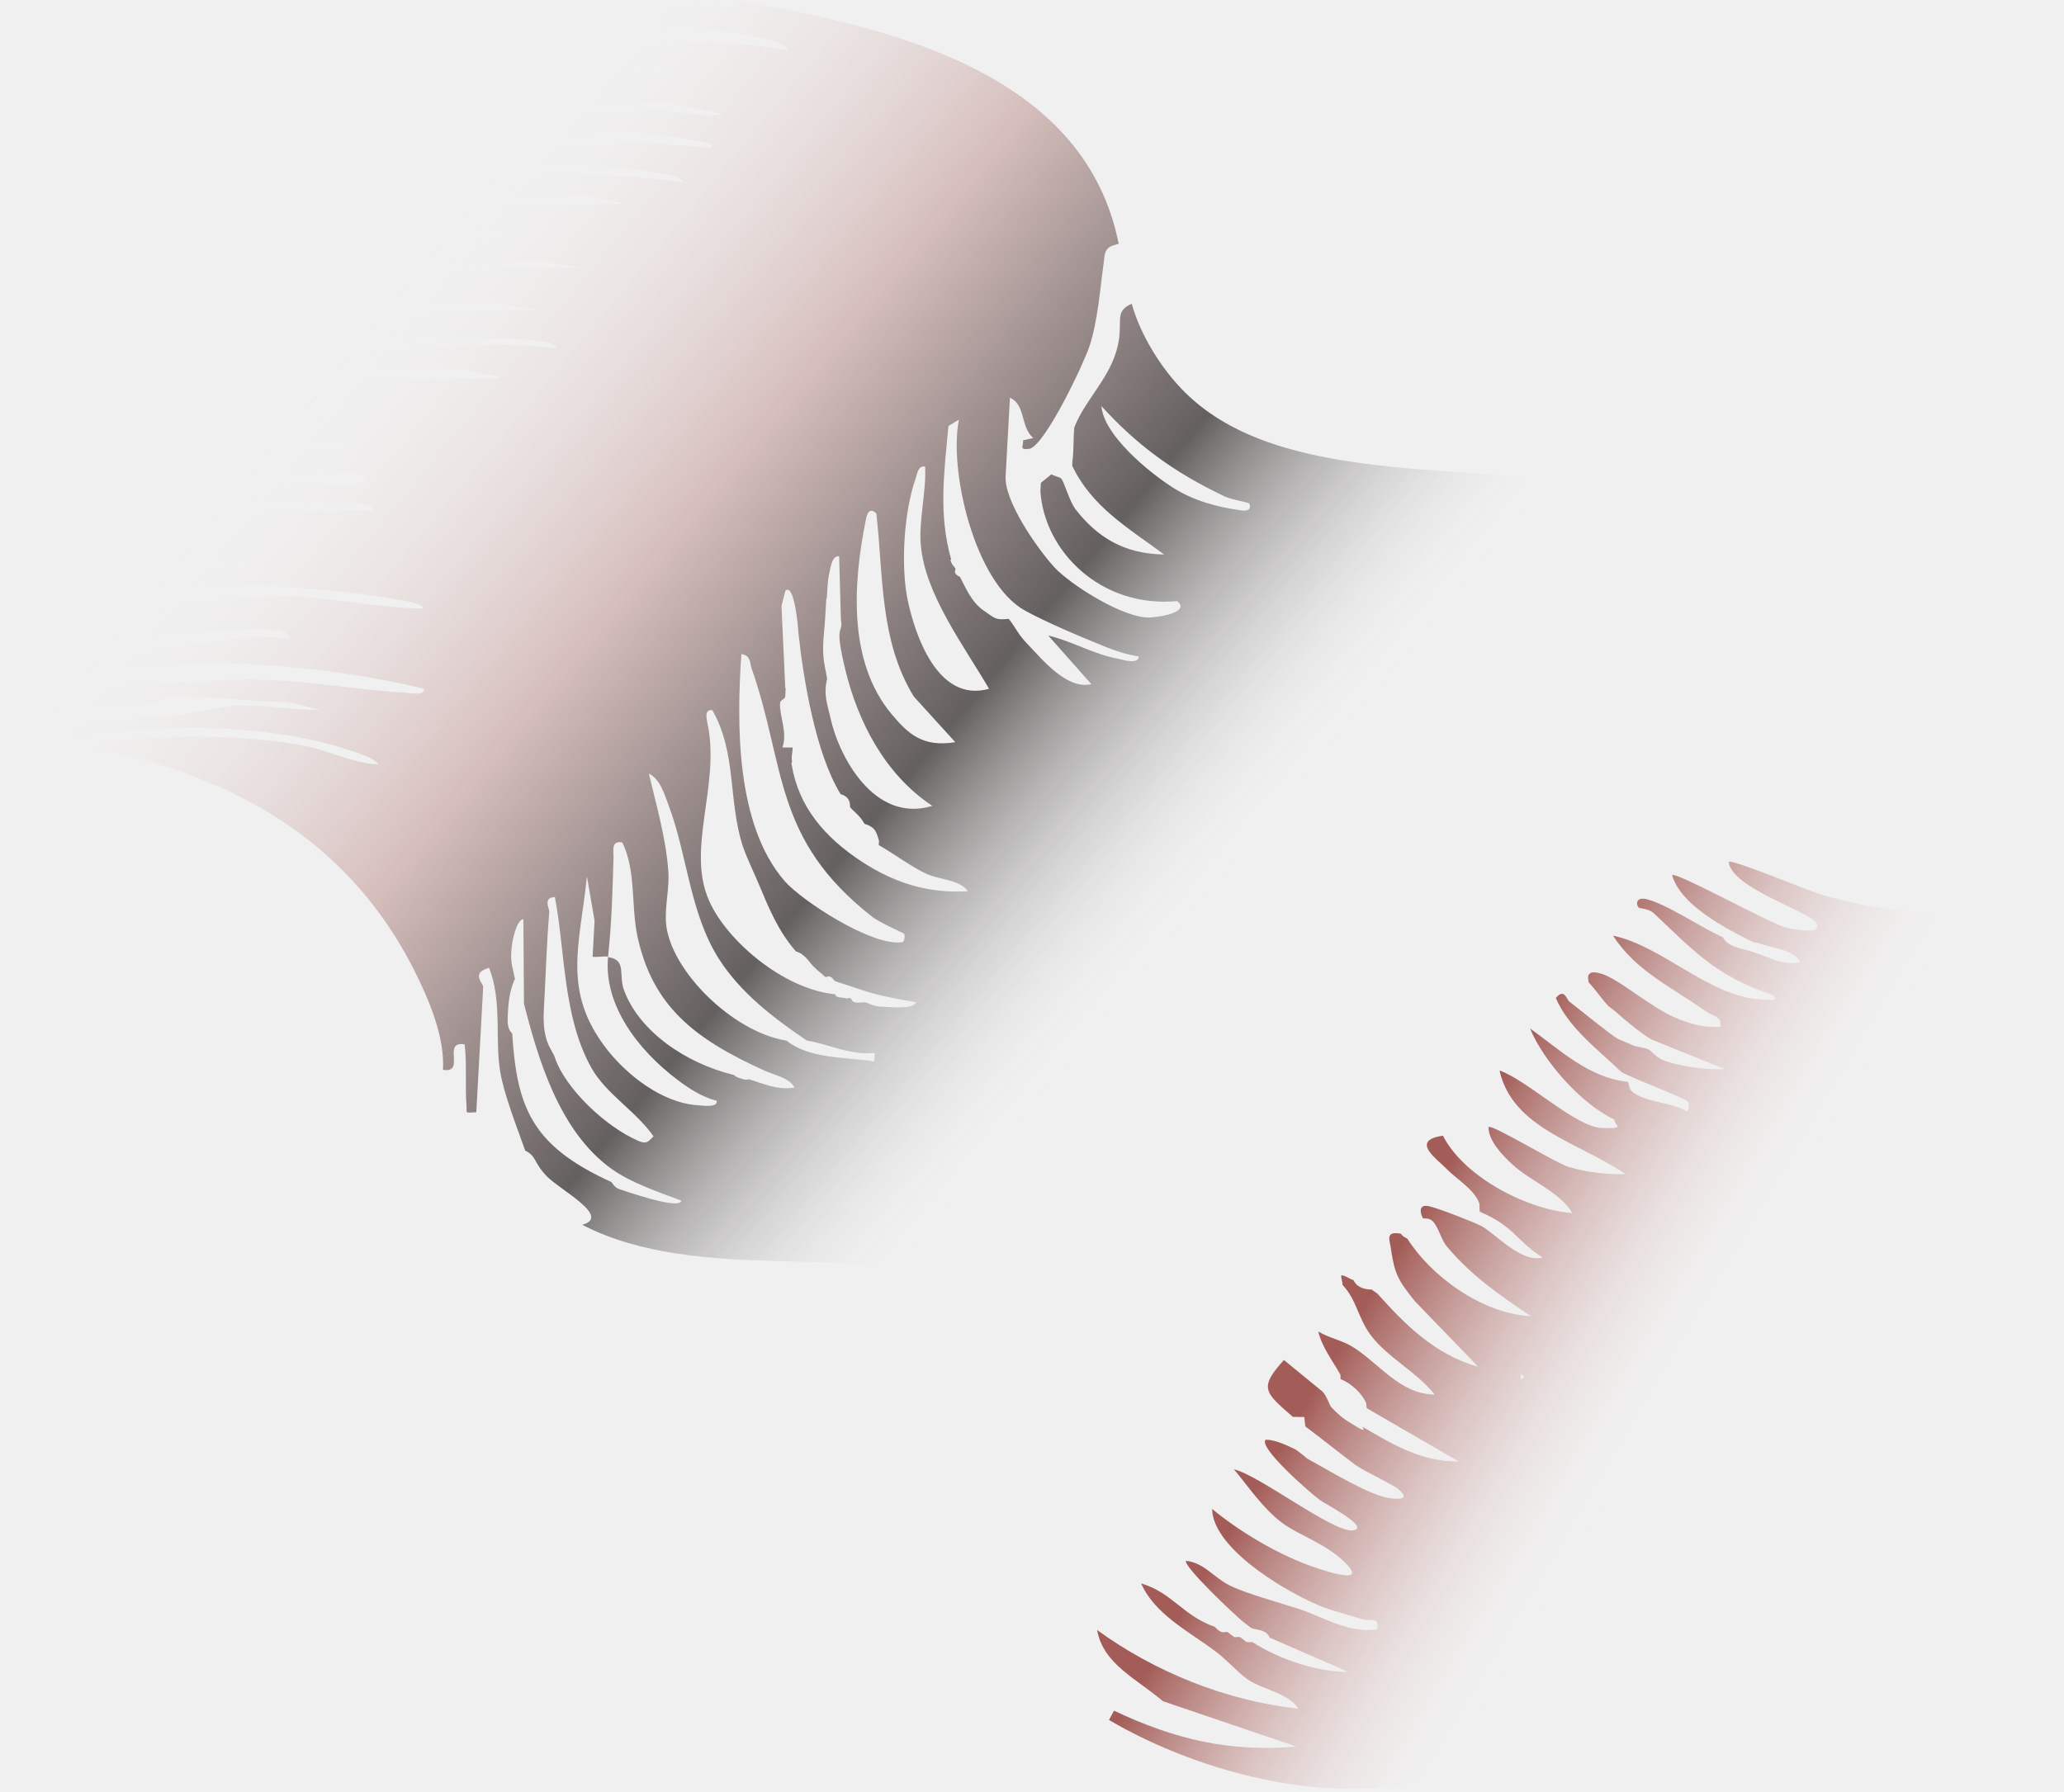
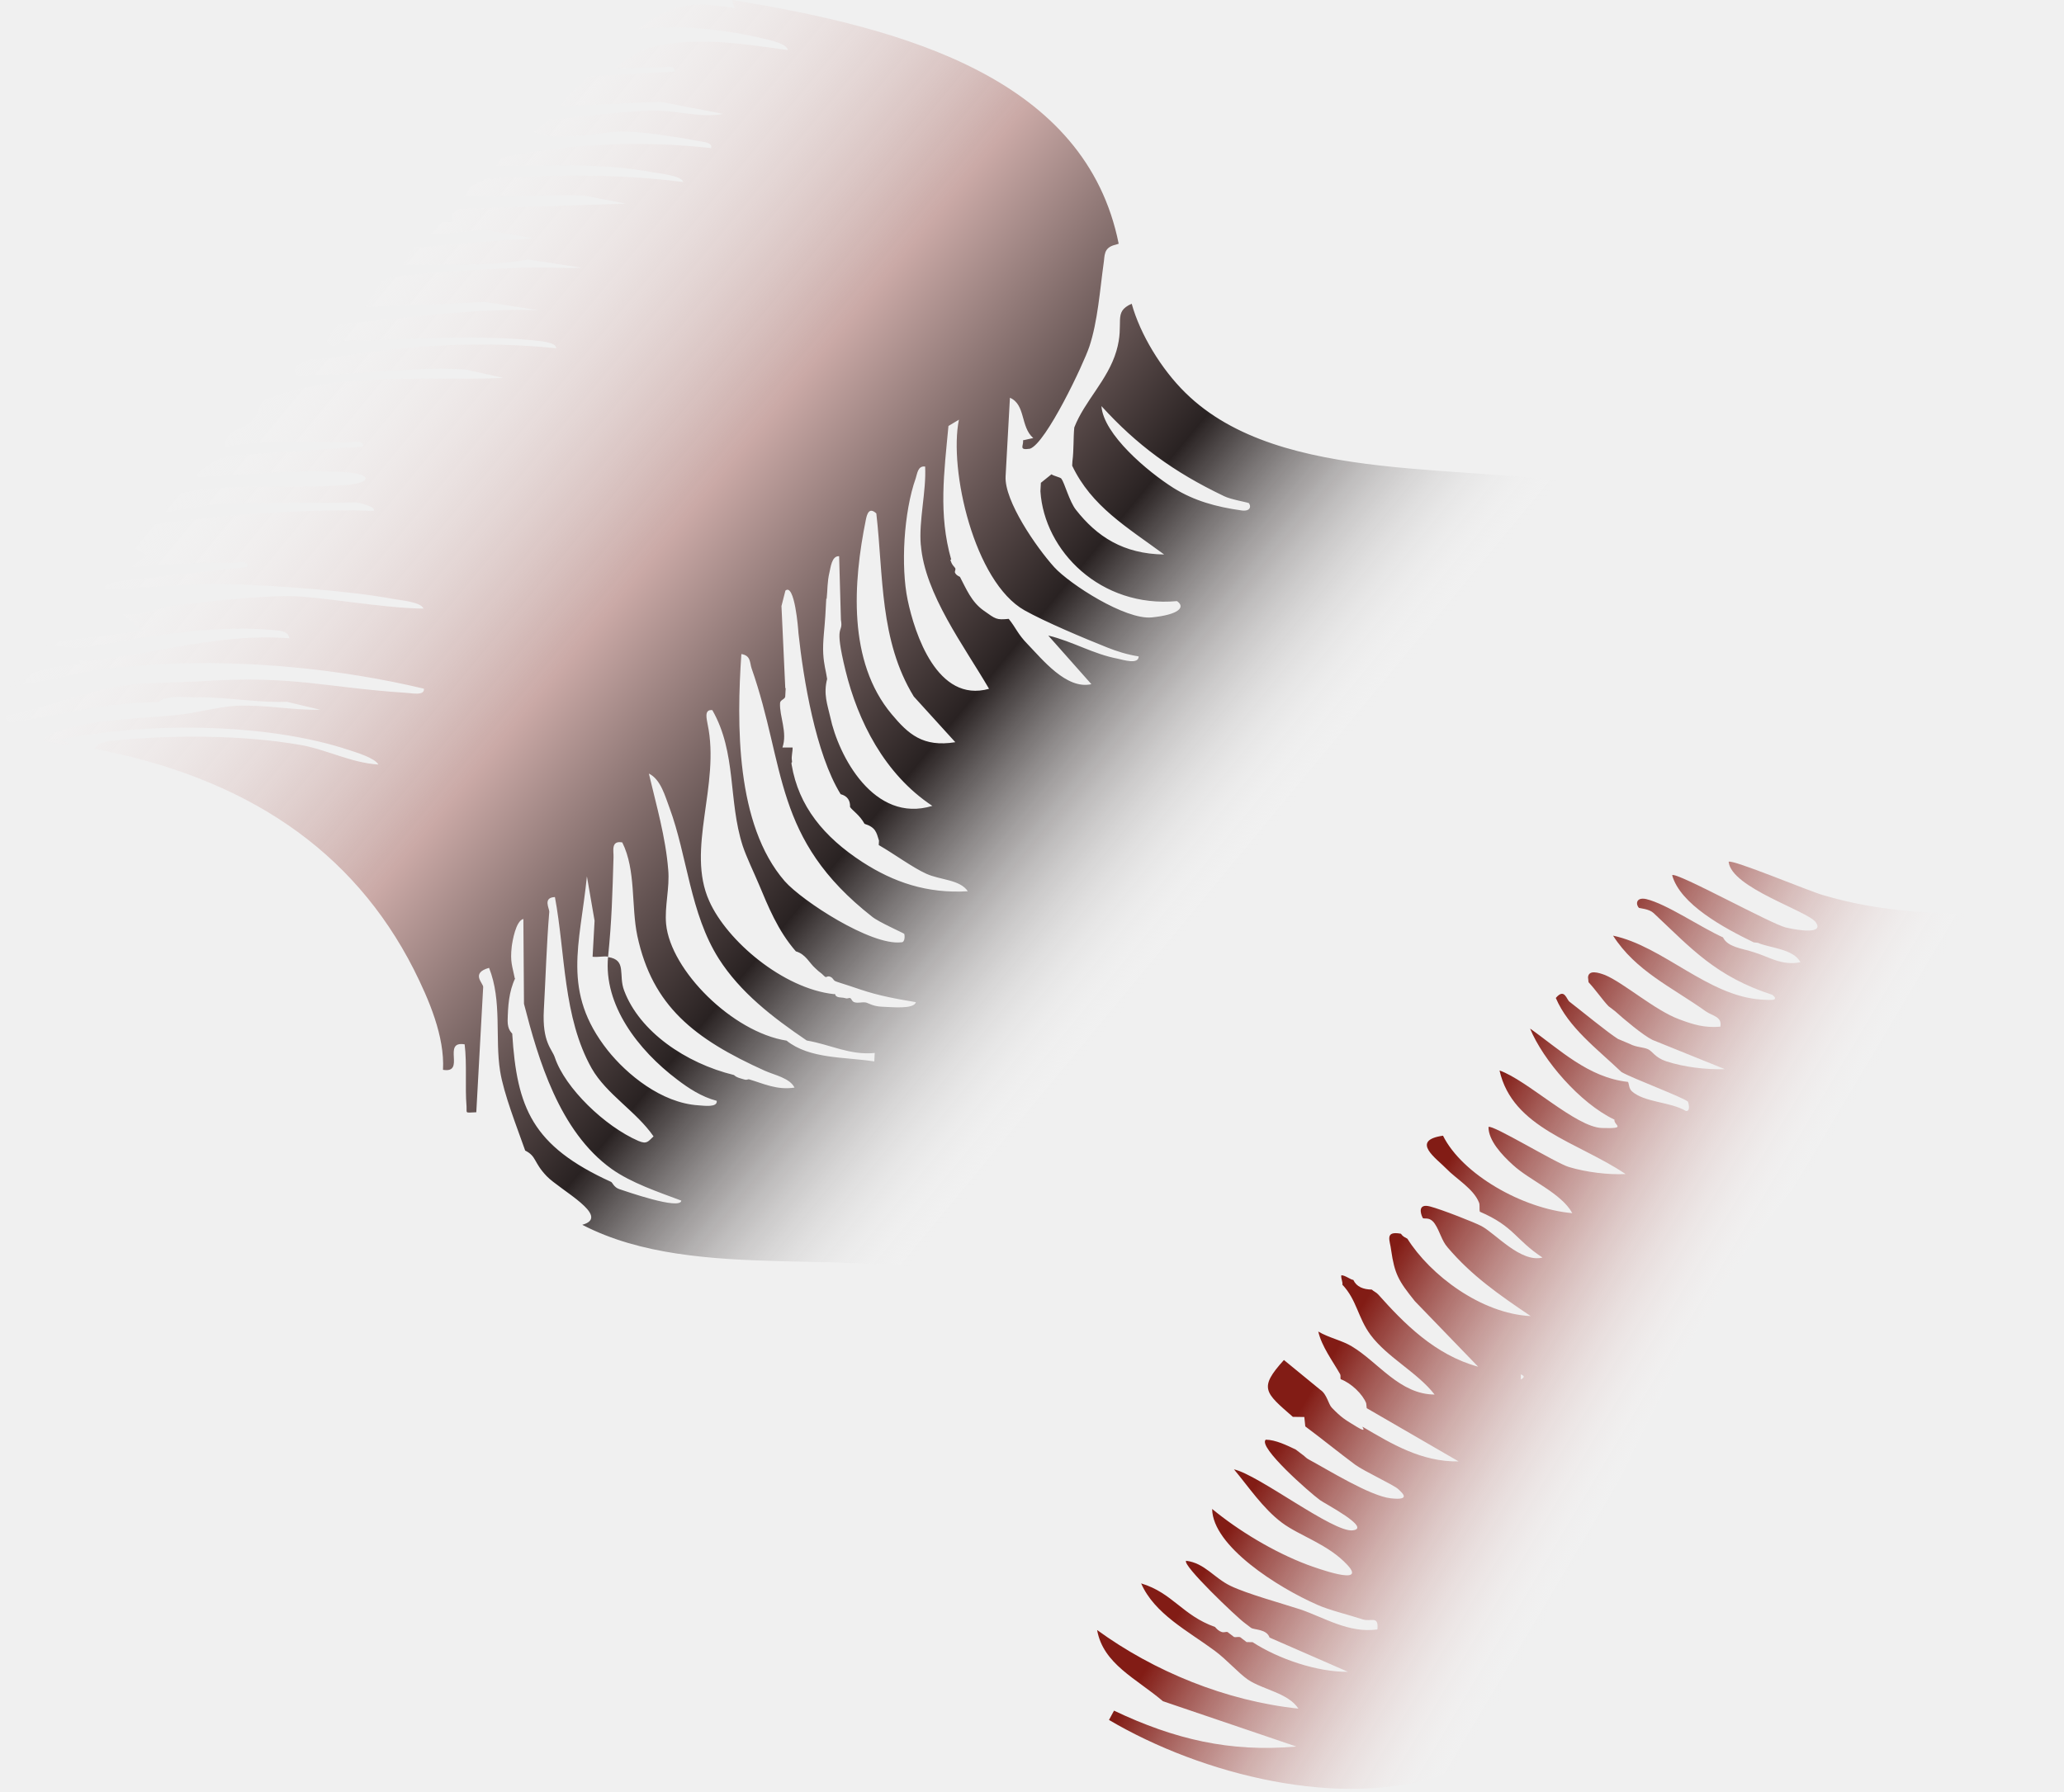
<svg xmlns="http://www.w3.org/2000/svg" width="509" height="442" viewBox="0 0 509 442" fill="none">
-   <g opacity="0.7">
-     <path d="M275.017 60.38C272.047 61.12 272.477 63.11 272.157 65.02C271.257 71.46 270.717 79.25 268.637 85.51C267.207 89.78 257.987 109.3 254.007 110.68C251.047 111.15 252.527 109.87 252.277 108.61L254.807 108.05C251.597 105.26 252.977 99.81 249.057 98.11L247.987 117.5C247.657 123.57 255.597 135.04 259.997 139.91C263.787 144.06 277.517 152.96 284.067 152.29C290.617 151.62 292.457 149.8 290.257 148.27C271.377 150 257.507 135.85 256.577 121.17L256.687 119.09L259.297 116.99C259.927 117.44 261.427 117.7 261.737 118.06C262.547 119.14 263.707 123.67 265.327 125.74C270.497 132.33 276.997 136.64 287.087 136.77C277.907 130.02 269.177 124.9 264.407 114.87L264.467 113.78C264.837 110.97 264.667 108.16 264.927 105.44C267.457 98.9 273.167 93.8 275.297 86.63C277.427 79.46 274.307 77.03 279.087 74.92C281.167 82.43 286.347 91.01 292.317 96.87C315.897 120.12 362.497 113.72 395.357 120.26C418.657 124.94 435.927 140.62 439.717 160.35C430.177 173.9 417.897 185.92 406.987 198.75C404.317 201.84 396.047 216.02 391.827 215.77C392.587 211.78 392.677 206.25 391.697 202.36C390.717 198.47 384.597 187.36 381.977 189.64L386.307 197.68C388.557 200.11 389.877 215.6 391.827 215.77C390.597 222.39 385.217 225.41 383.457 217.99C381.697 210.57 379.417 208.5 374.987 202.27C370.557 196.04 367.177 188.45 364.327 190.82C366.447 195.61 371.107 199.75 373.567 204.36C376.027 208.97 382.047 225.79 380.377 230.51C378.707 235.23 377.657 234.51 376.177 235.79C373.417 226.74 369.247 217.8 363.487 209.94C362.377 208.5 360.787 207.69 359.437 208.6C364.687 219.63 376.037 236.42 364.797 247.35C364.477 243.37 363.287 239.29 361.537 235.59C359.887 232.07 355.107 226.11 352.397 222.23C349.677 218.35 349.527 213.28 343.977 215.48C345.067 217.38 349.107 220.89 349.897 222.24C352.667 227.12 360.827 246.55 360.567 251.18C360.307 255.81 356.217 257.18 354.827 258.82C351.227 247.24 346.027 239.21 338.197 229.55C335.047 225.67 333.137 220.97 328.187 218.1C329.597 221.99 331.157 227.24 335.757 228.48C338.577 242.24 358.707 261.16 342.067 273.48C341.587 262.43 336.397 250.32 329.177 241.38C328.777 240.84 325.087 236.87 323.937 237.96C322.787 239.05 330.207 250.25 331.277 252.6C334.937 261.01 341.967 279.27 332.577 286.11C330.437 275.7 327.497 264.03 320.257 255.46C319.857 254.92 315.527 250.68 314.387 251.69C313.247 252.69 320.067 262.89 320.927 264.97C323.977 272.75 329.697 292.92 323.677 299.84C317.647 306.76 321.037 300.49 320.787 299.13C319.877 295.87 320.467 291.16 319.387 287.18C317.227 279.13 310.627 268.92 305.027 262.16C303.297 260.09 300.957 259.19 299.667 256.93C297.267 259.12 302.027 261.36 302.527 262.17C303.517 263.89 304.897 266.51 305.987 268.4L307.177 270.48C311.207 278.16 319.777 299.86 315.237 307.49C310.687 315.12 309.627 306.79 311.167 312.4L307.807 294.66C303.437 291.15 302.877 281.73 299.227 279.03C295.577 276.33 297.207 278.23 296.787 277.96C295.067 273.71 293.477 274.99 292.367 273.54C291.257 272.09 293.297 270.36 290.997 270.74C290.167 276 293.737 276.16 296.887 278.05C297.077 278.59 296.577 279.68 296.777 280.13C302.657 293.69 306.747 305.99 303.317 320.96C301.127 323.24 299.137 302.23 296.927 301.06L290.127 288.5C288.667 293.4 293.297 298 294.377 302.07C294.557 302.7 294.077 303.52 294.267 304.15L295.397 307.32C296.047 311.21 296.117 315.92 295.897 319.91L293.457 318.84C291.707 319.03 291.447 321.84 293.287 322.01C292.787 327.18 293.147 330.44 291.237 335.61C288.017 329.1 287.437 321.77 284.987 315.08C284.517 313.72 284.837 311.91 282.467 311.56C282.427 320.08 287.527 328.02 286.077 336.64C279.317 337.22 280.907 327.97 274.167 326.19L276.997 341.85L272.177 338.7L272.237 337.61C271.037 331.82 256.477 320.21 249.387 318.88C242.297 317.56 248.517 318.98 248.087 318.88C247.327 316.98 245.497 316.63 243.467 316C213.047 306.64 172.087 316.91 143.597 302.11C150.877 300.08 138.097 293.53 134.817 290.11C131.527 286.68 132.367 285.23 129.517 283.8C127.547 278.19 124.207 269.78 123.327 264.17C122.037 256.11 123.847 246.86 120.607 238.73C115.977 240.02 119.207 242.54 119.157 243.45L117.457 274.35C114.517 274.46 115.157 274.72 115.047 272.82C114.657 268.11 115.177 262.49 114.587 257.6C108.887 256.63 114.947 264.85 109.247 263.88C109.697 255.63 105.757 246.5 102.037 239.09C87.047 209.63 60.777 191.92 23.287 184.68C24.687 182.86 26.757 182.76 29.047 182.57C43.347 181.23 59.947 181.32 73.817 183.7C80.277 184.75 86.487 188.16 93.307 188.58C92.417 186.95 87.937 185.62 86.017 184.99C67.467 178.83 41.127 178.16 21.187 181.34C1.257 184.52 16.547 180.91 17.147 183.81C15.107 183.46 12.937 183.29 10.907 182.76C10.597 182.4 11.627 181.49 12.187 181.21C20.647 177.36 34.877 177.29 43.827 176.34C48.517 175.86 53.487 174.39 58.277 174.09C65.567 173.78 71.787 175.2 78.957 175.07L70.817 173.12C64.287 173.33 58.057 172.28 51.557 172.04C45.057 171.8 49.927 172.04 49.057 172.05C45.907 172.07 41.067 171.28 39.007 173.19C25.207 173.44 17.367 175.84 4.547 177.9C2.577 178.18 1.987 179 1.257 176.56C10.357 174.97 21.137 170.48 29.997 169.16C35.577 168.32 44.697 168.36 50.687 167.97C72.257 166.59 80.667 169.63 100.137 170.89C101.547 170.97 104.757 171.68 104.537 169.87C84.497 165.08 60.967 162.67 39.627 163.86C18.287 165.06 18.067 166.96 7.677 168.46C5.377 168.74 3.347 170.11 1.057 170.4C-1.243 168.87 0.717 168.68 2.167 168.04C6.737 165.93 12.127 164.64 17.037 164.07C21.957 163.5 19.207 164.06 19.597 162.97H22.097C38.697 161.24 54.607 156.08 71.367 157.45C71.037 155.55 68.977 155.56 67.137 155.39C55.687 154.36 43.007 155.97 32.487 157.74C28.217 158.4 24.047 159.23 19.777 159.89L8.537 158.95L35.097 155.64L30.327 151.5C34.747 152.11 38.447 150.01 42.487 149.44C50.037 148.4 64.007 146.97 71.387 147.03C78.767 147.08 93.917 149.99 104.437 150.12C103.877 148.49 98.797 148.07 96.857 147.71C86.327 145.77 68.917 144.5 57.757 144.11C47.027 143.71 36.417 145.22 25.667 145.27C25.537 143.73 29.027 143.44 30.227 143.25C40.497 142.11 50.767 140.97 61.027 139.83C61.457 138.02 58.257 138.85 56.737 138.86C48.497 138.63 40.437 139.13 32.247 139.98L36.217 136.88L30.097 133.74C31.347 132.65 32.467 132.19 34.077 130.55C35.687 128.91 35.087 129.91 35.437 129.46H36.737C55.107 127 73.647 125.46 92.187 126C92.787 124.91 88.177 123.94 87.957 123.94L55.267 124.11C54.287 124.11 42.567 125.99 42.017 126.26H39.517C39.317 126 40.577 124.73 40.937 124.18L42.297 123.09C42.527 122.82 42.127 122.28 42.357 122C56.317 118.85 70.547 120.68 84.607 119.7C91.907 119.21 92.037 116.85 84.787 116.44C72.877 115.78 60.757 117.11 48.887 117.71C46.897 116.45 55.027 112.6 56.127 112.42L89.467 110.16C89.897 108.35 86.697 109.18 85.177 109.19C78.887 109.04 60.467 108.5 55.577 110.43C54.727 106.09 60.287 105.79 62.247 103.6C64.207 101.41 63.507 100.42 64.897 98.78C82.667 91.44 104.997 94.04 124.157 93.22L114.937 91.18C102.507 90.25 89.357 92.49 77.087 92.46C74.697 92.47 72.037 93.48 72.857 90.4C76.917 87.66 78.147 88.92 81.767 88.27C100.067 85.1 118.807 84 137.157 85.9C137.237 84.36 132.807 84.11 131.507 83.94C115.627 82.48 101.117 83.83 85.147 84.09C84.067 83.91 83.807 84.73 83.237 85.19C78.217 85.67 81.447 82.3 83.527 79.93C99.887 78.58 116.207 75.96 132.677 76.51L119.657 74.49L90.057 75.73L94.207 69.46C94.867 69.28 95.117 68.64 96.767 68.36C104.547 67.05 118.037 66.53 126.417 66.12C134.797 65.71 137.697 66.24 143.357 66.03L130.227 64.01C120.027 65.87 109.757 65.02 99.437 65.26C99.017 65.08 100.497 63.8 100.857 63.17C101.217 62.54 100.687 62.36 100.917 62.08L102.277 60.99H103.577C112.747 60.12 122.127 59.35 131.277 58.76L119.447 56.65L106.247 57.9C107.277 56.9 107.997 55.72 108.917 54.72H111.417L111.527 52.62C111.977 52.26 112.657 51.8 112.887 51.53L154.317 50.23L143.787 48.2C135.867 48.06 127.817 48.46 119.897 48.32C111.977 48.18 114.837 49.43 115.667 46.26C116.357 45.53 118.787 44.88 119.587 44.16C136.047 42.99 152.227 42.81 168.507 44.9C167.947 43.27 162.867 42.85 160.927 42.49C148.137 40.11 135.507 40.9 122.367 40.97C122.837 40.24 123.207 39.52 123.787 38.88C140.807 35.35 158.327 34.62 175.377 36.53C175.787 35.08 173.287 35 171.997 34.74C167.917 33.95 158.987 32.54 154.857 32.47C147.157 32.24 139.067 35.36 131.617 32.59C132.417 31.86 133.327 31.04 134.227 30.49L135.587 29.4H136.887C143.657 28.72 153.927 27.49 160.347 27.28C166.767 27.07 172.617 29.21 178.327 28.09L162.747 25.09L138.257 26.21C140.517 22.57 142.407 21.84 144.957 18.84L166.297 17.64C166.727 15.83 163.527 16.66 162.007 16.67C158.427 16.6 154.837 16.8 151.367 16.72L158.337 12.34C170.057 8.56 182.637 10.76 194.267 12.34C194.137 10.8 189.947 9.92 188.447 9.56C179.447 7.34 166.187 5.78 156.977 7.37C165.677 1.16 169.647 0.06 181.157 1.99L180.507 0C224.087 7.02 267.787 19.75 275.877 60.12L274.997 60.4L275.017 60.38ZM307.877 124.08C307.667 123.9 303.477 123.2 301.887 122.39C289.297 116.38 280.327 109.73 271.627 100.17C272.107 107.14 283.007 116.33 289.407 120.37C294.447 123.51 299.897 125.03 306.147 125.9C308.517 126.25 308.597 124.71 307.877 123.99V124.08ZM234.367 138.05C234.727 139.41 235.357 139.77 235.557 140.13C235.757 140.49 235.407 140.86 235.497 141.22C235.787 141.94 236.637 142.21 236.737 142.3C238.307 145.28 239.547 148.45 242.577 150.6C245.607 152.75 245.707 152.94 248.757 152.65C250.587 154.91 250.937 156.35 253.407 158.88C257.007 162.58 262.987 170.16 269.147 168.76L258.517 156.77C264.517 158.19 269.557 161.33 275.677 162.48C276.967 162.75 280.807 163.99 280.807 161.91C278.007 161.47 275.447 160.67 273.007 159.69C267.167 157.36 257.827 153.43 252.667 150.55C240.247 143.55 233.957 115.86 236.477 103.52L233.897 105.07C232.827 116.58 231.397 126.83 234.577 138.04H234.357L234.367 138.05ZM227.077 134.47C226.547 128.4 228.457 121.24 228.147 115.08C226.317 114.82 226.197 116.9 225.817 117.99C222.857 126.34 222.117 139.75 223.837 147.99C225.557 156.23 231.117 173.5 243.907 169.9C237.757 159.33 228.047 146.52 227.087 134.38V134.47H227.077ZM216.107 126.64C214.347 125.02 213.817 126.74 213.527 128.19C210.397 143.61 208.997 163.18 219.897 176.17C223.967 181.04 227.587 184.37 235.587 183.07L225.347 171.8C216.877 157.98 217.877 141.94 216.107 126.64ZM203.767 147.63L203.537 151.8C203.377 154.79 202.847 158.33 203.017 161.22C203.187 164.11 203.657 165.29 203.977 167.47C203.017 171.19 204.057 173.81 204.757 176.89C206.737 186.3 215.467 203.2 229.927 198.78C218.087 190.96 211.547 177.77 208.527 165.46C205.517 153.15 208.037 156.67 207.377 152.87L206.937 137.2C205.097 137.03 204.827 140.11 204.547 141.2C203.987 143.56 204.097 145.46 203.857 147.73L203.757 147.64L203.767 147.63ZM193.757 169.7L193.647 171.78C193.607 172.5 192.407 172.6 192.367 173.42C192.187 176.68 194.247 180.66 192.957 184.38H195.457C195.507 185.36 195.117 186.54 195.287 187.54C195.457 188.54 195.067 187.54 195.227 188.63C196.947 198.86 203.147 206.44 212.687 212.64C220.337 217.58 228.537 220.44 238.667 219.84C236.767 216.95 231.867 217.07 228.477 215.54C225.087 214.02 220.607 210.69 216.707 208.44L216.767 207.35C216.117 205.27 215.967 204.09 213.197 203.2C212.017 201.03 210.227 199.95 209.627 199.05C209.707 197.51 209.017 196.34 207.307 195.89C201.127 185.87 198.127 167.49 196.907 156.17C196.857 155.17 195.967 143.76 193.687 145.68L192.717 149.49L193.657 169.78L193.767 169.69L193.757 169.7ZM222.987 230.34C222.677 230.07 216.737 227.47 215.077 226.12C190.517 206.86 193.877 189.17 185.347 164.85C184.877 163.49 185.197 161.68 182.827 161.33C181.667 178.37 181.377 203.38 193.527 217.36C197.817 222.23 214.797 233.29 222.227 232.43C223.307 232.51 223.097 230.52 222.997 230.34H222.987ZM412.467 184.33C413.877 178.43 411.877 171.38 404.477 169.69L412.467 184.33ZM205.887 245.11C206.147 246.29 207.467 245.92 208.327 246.18C209.187 246.44 209.197 246.08 209.627 246.18C210.057 246.28 210.007 247.08 210.867 247.26C211.727 247.44 212.607 247.16 213.367 247.25C214.127 247.34 215.157 248.24 217.547 248.32C219.937 248.4 225.437 249 225.857 247.19C221.127 246.4 216.717 245.61 212.237 244.09C207.757 242.57 206.687 242.31 206.057 242.04C205.427 241.77 205.557 241.32 204.817 240.96C204.077 240.6 203.827 241.15 203.517 240.96C203.207 240.77 202.797 240.24 202.277 239.88C201.757 239.52 201.447 239.16 201.037 238.8C199.587 237.54 198.727 235.37 196.267 234.66C191.777 229.52 189.397 223.46 187.187 218.22C185.937 215.24 184.087 211.44 183.157 208.64C179.537 197.42 181.707 185.73 175.667 175.16C173.507 174.9 174.347 177.52 174.497 178.61C177.687 193.63 169.107 209.44 174.917 222.28C179.267 232.04 193.057 243.84 205.677 245.22L205.897 245.13L205.887 245.11ZM382.157 188.66C382.957 187.93 374.897 176.56 371.497 177.21C370.817 177.76 377.247 185.24 378.267 186.33C379.287 187.42 379.527 189.13 382.157 188.67V188.66ZM360.867 188.77L364.527 189.29L361.527 186.68L360.757 188.77H360.867ZM193.957 256.67C199.677 261.26 208.287 260.67 215.607 261.81L215.717 259.73C209.497 260.31 204.977 257.7 198.947 256.65C190.467 250.9 182.557 244.78 177.257 236.47C170.167 225.27 169.527 211.23 165.087 199.21C164.047 196.5 162.977 192.24 160.017 190.81C161.867 198.68 164.147 206.46 164.787 214.52C165.197 218.96 163.857 223.58 164.267 227.93C165.377 239.34 180.607 254.57 193.947 256.68L193.957 256.67ZM149.937 235.97C148.857 235.79 147.317 236.16 146.137 235.99L146.627 227.11L144.737 216.16C143.047 233.02 138.397 244.55 149.867 259.08C154.537 264.94 163.047 272.06 172.247 272.64C173.547 272.72 176.987 273.25 176.757 271.53C173.007 270.55 169.767 268.4 167.057 266.33C157.257 258.95 148.857 247.85 149.947 236.07C154.687 236.77 152.417 240.5 153.937 244.38C157.727 254.42 169.017 262.24 181.017 265.17C181.637 265.8 182.597 265.98 183.457 266.24C184.307 266.51 184.327 266.14 184.757 266.24C188.387 267.31 191.557 268.92 195.937 268.27C194.767 265.92 191.107 265.21 188.677 264.14C171.197 256.26 160.897 248.16 157.177 230.87C155.627 223.54 156.877 214.65 153.457 207.79C150.557 207.26 151.387 209.98 151.297 211.52C151.027 220.4 150.877 227.01 149.947 236.08V235.99L149.937 235.97ZM135.447 224.99C134.787 233.06 134.567 241.03 134.117 249.1C133.667 257.17 136.187 258.78 136.837 260.86C139.357 268.37 149.147 277.83 157.417 281.41C159.537 282.31 159.797 281.58 161.167 280.3C156.947 274.16 149.577 269.94 145.917 263.53C138.797 250.88 139.447 235.12 136.847 221.27C133.797 221.38 135.497 224.09 135.457 224.9V224.99H135.447ZM127.067 241.26C125.467 244.62 125.267 248.25 125.187 251.78C125.167 254.05 126.217 254.76 126.317 254.95C127.477 273.24 131.197 282.65 150.687 291.52C151.007 291.61 151.377 292.88 152.757 293.32C154.137 293.76 167.777 298.59 168.017 296.14C162.277 294 155.667 291.76 150.857 288.35C137.907 279.09 132.707 261.17 129.217 247.6L129.067 226.67C127.197 227.13 126.377 232.12 126.197 233.48C125.767 237.38 126.367 238.28 126.957 241.36L127.067 241.27V241.26ZM275.867 295.03C276.537 294.66 273.847 292.23 272.177 292.97C271.507 293.34 274.197 295.77 275.867 295.03ZM278.767 297.64C278.357 297.28 277.787 293.75 277.147 297.47C281.877 304.24 286.717 306.93 290.747 314.61C294.777 322.29 289.827 317.51 293.447 316.86C293.447 308.89 285.337 302.41 278.657 297.64H278.767Z" fill="url(#paint0_linear_2_346)" />
-     <path d="M432.557 232.48C425.037 228.84 414.347 223.04 412.367 215.87C413.377 214.98 436.757 227.92 440.417 228.78C444.077 229.64 449.807 230.34 447.787 227.49C445.767 224.64 426.967 219.02 426.297 212.57C427.207 211.88 446.127 219.82 449.547 220.78C469.727 226.73 488.277 225.31 508.667 224.93C504.027 228.78 502.847 235.2 499.727 239.48C486.957 257.39 464.677 270.21 448.877 286.16C418.287 317.17 402.627 361.58 382.987 398.4C363.337 435.21 365.817 434.24 355.967 437.71C330.927 446.47 296.427 437.78 273.487 424.24L274.727 421.95C289.617 429.02 303.367 432.26 319.697 430.8L286.787 419.62C280.167 413.98 272.047 410.44 270.557 402.06C284.537 412.24 302.277 419.56 320.197 421.45C317.697 417.59 311.467 416.79 307.767 414.31C305.377 412.66 302.577 409.4 299.517 407.14C292.987 402.31 284.667 398.05 281.417 390.56C289.167 392.89 291.597 398.47 299.637 401.31C300.057 401.82 300.607 402.33 301.247 402.54C301.887 402.75 302.227 402.45 302.727 402.56L304.337 403.79C304.717 403.9 305.317 403.7 305.817 403.81L307.427 405.04L308.907 405.06C315.247 409.18 324.807 412.45 332.427 412.37L313.087 403.92C312.377 401.8 309.327 402.05 308.527 401.53L306.917 400.3C305.057 398.96 291.397 385.97 292.517 384.98C297.127 385.56 299.357 389.21 303.497 391.19C307.637 393.17 315.867 395.41 320.707 396.99C326.577 398.99 332.647 402.91 339.677 401.92C340.047 398.4 338.127 400.09 336.097 399.45C332.907 398.39 327.607 397.1 324.897 395.85C315.097 391.57 299.027 381.36 298.927 372.2C305.387 377.53 314.057 382.8 322.387 385.95C324.687 386.79 337.097 391.31 332.367 386.11C327.637 380.91 320.537 378.88 316.137 375.59C311.467 372.1 307.817 366.61 304.307 362.43C310.487 363.83 328.697 378 333.557 377.48C338.427 376.95 326.587 370.83 325.517 370.01C322.987 368.16 310.117 356.89 312.147 355.11C314.607 355.15 317.337 356.5 319.537 357.54L321.147 358.77C321.667 359.08 322.107 359.69 322.757 360C327.577 362.59 337.847 368.99 342.947 369.57C348.047 370.15 345.887 368.31 344.797 367.29C343.707 366.27 336.467 362.93 334.207 361.29C330.067 358.21 326.037 354.92 321.897 351.84L321.657 349.52L318.827 349.48C311.917 343.44 310.337 342.41 316.627 335.46L325.637 342.84C327.217 343.87 327.607 346.39 328.427 347.21C330.777 349.66 331.687 350.18 334.577 351.93C337.467 353.69 335.667 351.75 336.057 351.95C343.267 356.19 350.617 360.63 359.707 360.47L337.047 347.34L336.917 346.13C336.067 343.9 333.197 341.14 330.637 340.2C330.487 339.9 330.677 339.4 330.507 338.99C328.547 335.54 325.977 332.18 325.097 328.44C327.717 329.99 330.987 330.64 333.357 332.09C339.917 336.02 345.177 343.94 353.787 343.98C349.517 338.48 342.127 334.84 337.977 329.25C334.827 324.98 334.617 320.65 331.027 316.87C331.207 316.27 330.627 315.35 330.787 314.55C331.777 314.57 333.117 315.69 333.737 315.7C334.537 317.42 336.197 318.05 338.297 318.09C338.707 318.5 339.477 318.81 339.907 319.32C346.177 326.36 353.887 334.23 364.527 337.11L348.937 320.97C344.837 315.88 343.927 314.25 343.057 308.3C342.827 306.08 341.327 303.54 345.467 304.31C346.047 305.12 346.417 305.13 347.077 305.54C352.687 314.48 365.247 324.03 377.487 324.63C369.547 319.27 362.907 314.64 357.017 307.71C355.487 305.98 355.127 303.76 353.817 301.83C352.507 299.9 351.007 300.88 350.837 300.37C350.217 299.15 349.727 296.83 352.637 297.58C355.547 298.33 363.757 301.58 365.317 302.41C368.837 304.28 375.007 311.52 380.397 310.19C373.657 305.76 373.447 302.54 364.947 298.88C364.747 298.17 365.017 297.17 364.707 296.56C363.377 293.22 359.057 290.74 356.707 288.29C354.357 285.84 347.607 281.31 355.857 280.13C360.537 289.56 375.337 298.14 387.747 299.24C385.017 294.27 377.317 291.23 373.097 287.34C370.377 284.88 367.057 281.31 367.077 277.99C367.857 277.2 383.887 287.01 386.927 287.86C391.117 289.13 396.727 289.82 400.887 289.59C389.107 281.66 373.007 278.29 369.797 264.05C376.557 266.37 388.607 278.03 395.027 278.23C401.447 278.43 397.907 277.57 398.137 276.17C389.597 272.11 380.477 261.41 377.337 253.71C384.507 258.75 391.637 265.8 401.467 266.86C401.747 267.17 401.637 268.47 402.447 269.19C405.567 271.96 411.937 271.75 415.747 274.03C416.997 274.25 416.387 271.93 416.247 271.72C414.897 270.59 402.487 265.97 399.857 264.42C393.847 258.69 386.777 253.45 383.677 246.16C385.867 243.58 386.307 246.6 387.097 247.12C390.037 249.38 396.507 254.71 398.997 256.26L401.957 257.51C403.517 258.34 405.237 258.27 406.397 258.79C407.557 259.31 408.087 260.83 410.897 261.78C415.477 263.26 420.707 263.85 425.367 263.72L407.507 256.5C405.177 255.36 400.317 251.26 398.277 249.41L396.667 248.18C395.287 246.75 393.547 244.21 391.747 242.27L391.617 241.06C391.787 239.15 394.197 239.89 395.867 240.52C400.507 242.5 408.087 249.16 413.977 251.37C417.567 252.73 420.357 253.58 424.257 253.24C424.737 250.73 422.257 250.59 420.667 249.46C412.297 243.49 403.387 239.53 397.797 230.79C410.127 233.4 421.127 245.64 434.257 246.55C435.617 246.57 439.237 247.13 437.087 245.39C423.077 240.84 417.067 233.91 407.787 225.21C406.697 224.19 404.467 224.05 404.207 223.95C403.397 223.23 403.307 221.22 405.947 221.76C410.987 222.95 419.347 228.71 424.897 231.21C425.517 232.43 426.567 233.05 427.977 233.57C429.387 234.1 430.887 234.32 432.417 234.85C436.097 235.91 439.297 238.28 443.997 237.35C442.297 234 436.247 233.81 433.527 232.56L432.527 232.44L432.557 232.48ZM375.047 339.01V340.25C375.997 339.79 376.007 339.38 375.047 339.01Z" fill="url(#paint1_linear_2_346)" />
+   <g clip-path="url(#clip0_3_352)">
+     <path d="M275.017 60.38C272.047 61.12 272.477 63.11 272.157 65.02C271.257 71.46 270.717 79.25 268.637 85.51C267.207 89.78 257.987 109.3 254.007 110.68C251.047 111.15 252.527 109.87 252.277 108.61L254.807 108.05C251.597 105.26 252.977 99.81 249.057 98.11L247.987 117.5C247.657 123.57 255.597 135.04 259.997 139.91C263.787 144.06 277.517 152.96 284.067 152.29C290.617 151.62 292.457 149.8 290.257 148.27C271.377 150 257.507 135.85 256.577 121.17L256.687 119.09L259.297 116.99C259.927 117.44 261.427 117.7 261.737 118.06C262.547 119.14 263.707 123.67 265.327 125.74C270.497 132.33 276.997 136.64 287.087 136.77C277.907 130.02 269.177 124.9 264.407 114.87L264.467 113.78C264.837 110.97 264.667 108.16 264.927 105.44C267.457 98.9 273.167 93.8 275.297 86.63C277.427 79.46 274.307 77.03 279.087 74.92C281.167 82.43 286.347 91.01 292.317 96.87C315.897 120.12 362.497 113.72 395.357 120.26C418.657 124.94 435.927 140.62 439.717 160.35C430.177 173.9 417.897 185.92 406.987 198.75C404.317 201.84 396.047 216.02 391.827 215.77C392.587 211.78 392.677 206.25 391.697 202.36C390.717 198.47 384.597 187.36 381.977 189.64L386.307 197.68C388.557 200.11 389.877 215.6 391.827 215.77C390.597 222.39 385.217 225.41 383.457 217.99C381.697 210.57 379.417 208.5 374.987 202.27C370.557 196.04 367.177 188.45 364.327 190.82C366.447 195.61 371.107 199.75 373.567 204.36C376.027 208.97 382.047 225.79 380.377 230.51C378.707 235.23 377.657 234.51 376.177 235.79C373.417 226.74 369.247 217.8 363.487 209.94C362.377 208.5 360.787 207.69 359.437 208.6C364.687 219.63 376.037 236.42 364.797 247.35C364.477 243.37 363.287 239.29 361.537 235.59C359.887 232.07 355.107 226.11 352.397 222.23C349.677 218.35 349.527 213.28 343.977 215.48C345.067 217.38 349.107 220.89 349.897 222.24C352.667 227.12 360.827 246.55 360.567 251.18C360.307 255.81 356.217 257.18 354.827 258.82C351.227 247.24 346.027 239.21 338.197 229.55C335.047 225.67 333.137 220.97 328.187 218.1C329.597 221.99 331.157 227.24 335.757 228.48C338.577 242.24 358.707 261.16 342.067 273.48C341.587 262.43 336.397 250.32 329.177 241.38C328.777 240.84 325.087 236.87 323.937 237.96C322.787 239.05 330.207 250.25 331.277 252.6C334.937 261.01 341.967 279.27 332.577 286.11C330.437 275.7 327.497 264.03 320.257 255.46C319.857 254.92 315.527 250.68 314.387 251.69C313.247 252.69 320.067 262.89 320.927 264.97C323.977 272.75 329.697 292.92 323.677 299.84C317.647 306.76 321.037 300.49 320.787 299.13C319.877 295.87 320.467 291.16 319.387 287.18C317.227 279.13 310.627 268.92 305.027 262.16C303.297 260.09 300.957 259.19 299.667 256.93C297.267 259.12 302.027 261.36 302.527 262.17C303.517 263.89 304.897 266.51 305.987 268.4L307.177 270.48C311.207 278.16 319.777 299.86 315.237 307.49C310.687 315.12 309.627 306.79 311.167 312.4L307.807 294.66C303.437 291.15 302.877 281.73 299.227 279.03C295.577 276.33 297.207 278.23 296.787 277.96C295.067 273.71 293.477 274.99 292.367 273.54C291.257 272.09 293.297 270.36 290.997 270.74C290.167 276 293.737 276.16 296.887 278.05C297.077 278.59 296.577 279.68 296.777 280.13C302.657 293.69 306.747 305.99 303.317 320.96C301.127 323.24 299.137 302.23 296.927 301.06L290.127 288.5C288.667 293.4 293.297 298 294.377 302.07C294.557 302.7 294.077 303.52 294.267 304.15L295.397 307.32C296.047 311.21 296.117 315.92 295.897 319.91L293.457 318.84C291.707 319.03 291.447 321.84 293.287 322.01C292.787 327.18 293.147 330.44 291.237 335.61C288.017 329.1 287.437 321.77 284.987 315.08C284.517 313.72 284.837 311.91 282.467 311.56C282.427 320.08 287.527 328.02 286.077 336.64C279.317 337.22 280.907 327.97 274.167 326.19L276.997 341.85L272.177 338.7L272.237 337.61C271.037 331.82 256.477 320.21 249.387 318.88C242.297 317.56 248.517 318.98 248.087 318.88C247.327 316.98 245.497 316.63 243.467 316C213.047 306.64 172.087 316.91 143.597 302.11C150.877 300.08 138.097 293.53 134.817 290.11C131.527 286.68 132.367 285.23 129.517 283.8C127.547 278.19 124.207 269.78 123.327 264.17C122.037 256.11 123.847 246.86 120.607 238.73C115.977 240.02 119.207 242.54 119.157 243.45L117.457 274.35C114.517 274.46 115.157 274.72 115.047 272.82C114.657 268.11 115.177 262.49 114.587 257.6C108.887 256.63 114.947 264.85 109.247 263.88C109.697 255.63 105.757 246.5 102.037 239.09C87.047 209.63 60.777 191.92 23.287 184.68C24.687 182.86 26.757 182.76 29.047 182.57C43.347 181.23 59.947 181.32 73.817 183.7C80.277 184.75 86.487 188.16 93.307 188.58C92.417 186.95 87.937 185.62 86.017 184.99C67.467 178.83 41.127 178.16 21.187 181.34C1.257 184.52 16.547 180.91 17.147 183.81C15.107 183.46 12.937 183.29 10.907 182.76C10.597 182.4 11.627 181.49 12.187 181.21C20.647 177.36 34.877 177.29 43.827 176.34C48.517 175.86 53.487 174.39 58.277 174.09C65.567 173.78 71.787 175.2 78.957 175.07L70.817 173.12C64.287 173.33 58.057 172.28 51.557 172.04C45.057 171.8 49.927 172.04 49.057 172.05C45.907 172.07 41.067 171.28 39.007 173.19C25.207 173.44 17.367 175.84 4.547 177.9C2.577 178.18 1.987 179 1.257 176.56C10.357 174.97 21.137 170.48 29.997 169.16C35.577 168.32 44.697 168.36 50.687 167.97C72.257 166.59 80.667 169.63 100.137 170.89C101.547 170.97 104.757 171.68 104.537 169.87C84.497 165.08 60.967 162.67 39.627 163.86C18.287 165.06 18.067 166.96 7.677 168.46C5.377 168.74 3.347 170.11 1.057 170.4C-1.243 168.87 0.717 168.68 2.167 168.04C6.737 165.93 12.127 164.64 17.037 164.07C21.957 163.5 19.207 164.06 19.597 162.97H22.097C38.697 161.24 54.607 156.08 71.367 157.45C71.037 155.55 68.977 155.56 67.137 155.39C55.687 154.36 43.007 155.97 32.487 157.74C28.217 158.4 24.047 159.23 19.777 159.89L8.537 158.95L35.097 155.64L30.327 151.5C34.747 152.11 38.447 150.01 42.487 149.44C50.037 148.4 64.007 146.97 71.387 147.03C78.767 147.08 93.917 149.99 104.437 150.12C103.877 148.49 98.797 148.07 96.857 147.71C86.327 145.77 68.917 144.5 57.757 144.11C47.027 143.71 36.417 145.22 25.667 145.27C25.537 143.73 29.027 143.44 30.227 143.25C40.497 142.11 50.767 140.97 61.027 139.83C61.457 138.02 58.257 138.85 56.737 138.86C48.497 138.63 40.437 139.13 32.247 139.98L36.217 136.88L30.097 133.74C31.347 132.65 32.467 132.19 34.077 130.55C35.687 128.91 35.087 129.91 35.437 129.46H36.737C55.107 127 73.647 125.46 92.187 126C92.787 124.91 88.177 123.94 87.957 123.94L55.267 124.11C54.287 124.11 42.567 125.99 42.017 126.26H39.517C39.317 126 40.577 124.73 40.937 124.18L42.297 123.09C42.527 122.82 42.127 122.28 42.357 122C56.317 118.85 70.547 120.68 84.607 119.7C91.907 119.21 92.037 116.85 84.787 116.44C72.877 115.78 60.757 117.11 48.887 117.71C46.897 116.45 55.027 112.6 56.127 112.42L89.467 110.16C89.897 108.35 86.697 109.18 85.177 109.19C78.887 109.04 60.467 108.5 55.577 110.43C54.727 106.09 60.287 105.79 62.247 103.6C64.207 101.41 63.507 100.42 64.897 98.78C82.667 91.44 104.997 94.04 124.157 93.22L114.937 91.18C102.507 90.25 89.357 92.49 77.087 92.46C74.697 92.47 72.037 93.48 72.857 90.4C76.917 87.66 78.147 88.92 81.767 88.27C100.067 85.1 118.807 84 137.157 85.9C137.237 84.36 132.807 84.11 131.507 83.94C115.627 82.48 101.117 83.83 85.147 84.09C84.067 83.91 83.807 84.73 83.237 85.19C78.217 85.67 81.447 82.3 83.527 79.93C99.887 78.58 116.207 75.96 132.677 76.51L119.657 74.49L90.057 75.73L94.207 69.46C94.867 69.28 95.117 68.64 96.767 68.36C104.547 67.05 118.037 66.53 126.417 66.12C134.797 65.71 137.697 66.24 143.357 66.03L130.227 64.01C120.027 65.87 109.757 65.02 99.437 65.26C99.017 65.08 100.497 63.8 100.857 63.17C101.217 62.54 100.687 62.36 100.917 62.08L102.277 60.99H103.577C112.747 60.12 122.127 59.35 131.277 58.76L119.447 56.65L106.247 57.9C107.277 56.9 107.997 55.72 108.917 54.72H111.417L111.527 52.62C111.977 52.26 112.657 51.8 112.887 51.53L154.317 50.23L143.787 48.2C135.867 48.06 127.817 48.46 119.897 48.32C111.977 48.18 114.837 49.43 115.667 46.26C116.357 45.53 118.787 44.88 119.587 44.16C136.047 42.99 152.227 42.81 168.507 44.9C167.947 43.27 162.867 42.85 160.927 42.49C148.137 40.11 135.507 40.9 122.367 40.97C122.837 40.24 123.207 39.52 123.787 38.88C140.807 35.35 158.327 34.62 175.377 36.53C175.787 35.08 173.287 35 171.997 34.74C167.917 33.95 158.987 32.54 154.857 32.47C147.157 32.24 139.067 35.36 131.617 32.59C132.417 31.86 133.327 31.04 134.227 30.49L135.587 29.4H136.887C143.657 28.72 153.927 27.49 160.347 27.28C166.767 27.07 172.617 29.21 178.327 28.09L162.747 25.09L138.257 26.21C140.517 22.57 142.407 21.84 144.957 18.84L166.297 17.64C166.727 15.83 163.527 16.66 162.007 16.67C158.427 16.6 154.837 16.8 151.367 16.72L158.337 12.34C170.057 8.56 182.637 10.76 194.267 12.34C194.137 10.8 189.947 9.92 188.447 9.56C179.447 7.34 166.187 5.78 156.977 7.37C165.677 1.16 169.647 0.06 181.157 1.99L180.507 0C224.087 7.02 267.787 19.75 275.877 60.12L274.997 60.4L275.017 60.38ZM307.877 124.08C307.667 123.9 303.477 123.2 301.887 122.39C289.297 116.38 280.327 109.73 271.627 100.17C272.107 107.14 283.007 116.33 289.407 120.37C294.447 123.51 299.897 125.03 306.147 125.9C308.517 126.25 308.597 124.71 307.877 123.99V124.08ZM234.367 138.05C234.727 139.41 235.357 139.77 235.557 140.13C235.757 140.49 235.407 140.86 235.497 141.22C235.787 141.94 236.637 142.21 236.737 142.3C238.307 145.28 239.547 148.45 242.577 150.6C245.607 152.75 245.707 152.94 248.757 152.65C250.587 154.91 250.937 156.35 253.407 158.88C257.007 162.58 262.987 170.16 269.147 168.76L258.517 156.77C264.517 158.19 269.557 161.33 275.677 162.48C276.967 162.75 280.807 163.99 280.807 161.91C278.007 161.47 275.447 160.67 273.007 159.69C267.167 157.36 257.827 153.43 252.667 150.55C240.247 143.55 233.957 115.86 236.477 103.52L233.897 105.07C232.827 116.58 231.397 126.83 234.577 138.04H234.357L234.367 138.05ZM227.077 134.47C226.547 128.4 228.457 121.24 228.147 115.08C226.317 114.82 226.197 116.9 225.817 117.99C222.857 126.34 222.117 139.75 223.837 147.99C225.557 156.23 231.117 173.5 243.907 169.9C237.757 159.33 228.047 146.52 227.087 134.38V134.47H227.077ZM216.107 126.64C214.347 125.02 213.817 126.74 213.527 128.19C210.397 143.61 208.997 163.18 219.897 176.17C223.967 181.04 227.587 184.37 235.587 183.07L225.347 171.8C216.877 157.98 217.877 141.94 216.107 126.64ZM203.767 147.63L203.537 151.8C203.377 154.79 202.847 158.33 203.017 161.22C203.187 164.11 203.657 165.29 203.977 167.47C203.017 171.19 204.057 173.81 204.757 176.89C206.737 186.3 215.467 203.2 229.927 198.78C218.087 190.96 211.547 177.77 208.527 165.46C205.517 153.15 208.037 156.67 207.377 152.87L206.937 137.2C205.097 137.03 204.827 140.11 204.547 141.2C203.987 143.56 204.097 145.46 203.857 147.73L203.757 147.64L203.767 147.63ZM193.757 169.7L193.647 171.78C193.607 172.5 192.407 172.6 192.367 173.42C192.187 176.68 194.247 180.66 192.957 184.38H195.457C195.507 185.36 195.117 186.54 195.287 187.54C195.457 188.54 195.067 187.54 195.227 188.63C196.947 198.86 203.147 206.44 212.687 212.64C220.337 217.58 228.537 220.44 238.667 219.84C236.767 216.95 231.867 217.07 228.477 215.54C225.087 214.02 220.607 210.69 216.707 208.44L216.767 207.35C216.117 205.27 215.967 204.09 213.197 203.2C212.017 201.03 210.227 199.95 209.627 199.05C209.707 197.51 209.017 196.34 207.307 195.89C201.127 185.87 198.127 167.49 196.907 156.17C196.857 155.17 195.967 143.76 193.687 145.68L192.717 149.49L193.657 169.78L193.767 169.69L193.757 169.7ZM222.987 230.34C222.677 230.07 216.737 227.47 215.077 226.12C190.517 206.86 193.877 189.17 185.347 164.85C184.877 163.49 185.197 161.68 182.827 161.33C181.667 178.37 181.377 203.38 193.527 217.36C197.817 222.23 214.797 233.29 222.227 232.43C223.307 232.51 223.097 230.52 222.997 230.34H222.987ZM412.467 184.33C413.877 178.43 411.877 171.38 404.477 169.69L412.467 184.33ZM205.887 245.11C206.147 246.29 207.467 245.92 208.327 246.18C209.187 246.44 209.197 246.08 209.627 246.18C210.057 246.28 210.007 247.08 210.867 247.26C211.727 247.44 212.607 247.16 213.367 247.25C214.127 247.34 215.157 248.24 217.547 248.32C219.937 248.4 225.437 249 225.857 247.19C221.127 246.4 216.717 245.61 212.237 244.09C207.757 242.57 206.687 242.31 206.057 242.04C205.427 241.77 205.557 241.32 204.817 240.96C204.077 240.6 203.827 241.15 203.517 240.96C203.207 240.77 202.797 240.24 202.277 239.88C201.757 239.52 201.447 239.16 201.037 238.8C199.587 237.54 198.727 235.37 196.267 234.66C191.777 229.52 189.397 223.46 187.187 218.22C185.937 215.24 184.087 211.44 183.157 208.64C179.537 197.42 181.707 185.73 175.667 175.16C173.507 174.9 174.347 177.52 174.497 178.61C177.687 193.63 169.107 209.44 174.917 222.28C179.267 232.04 193.057 243.84 205.677 245.22L205.897 245.13L205.887 245.11ZM382.157 188.66C382.957 187.93 374.897 176.56 371.497 177.21C370.817 177.76 377.247 185.24 378.267 186.33C379.287 187.42 379.527 189.13 382.157 188.67V188.66ZM360.867 188.77L364.527 189.29L361.527 186.68L360.757 188.77H360.867ZM193.957 256.67C199.677 261.26 208.287 260.67 215.607 261.81L215.717 259.73C209.497 260.31 204.977 257.7 198.947 256.65C190.467 250.9 182.557 244.78 177.257 236.47C170.167 225.27 169.527 211.23 165.087 199.21C164.047 196.5 162.977 192.24 160.017 190.81C161.867 198.68 164.147 206.46 164.787 214.52C165.197 218.96 163.857 223.58 164.267 227.93C165.377 239.34 180.607 254.57 193.947 256.68L193.957 256.67ZM149.937 235.97C148.857 235.79 147.317 236.16 146.137 235.99L146.627 227.11L144.737 216.16C143.047 233.02 138.397 244.55 149.867 259.08C154.537 264.94 163.047 272.06 172.247 272.64C173.547 272.72 176.987 273.25 176.757 271.53C173.007 270.55 169.767 268.4 167.057 266.33C157.257 258.95 148.857 247.85 149.947 236.07C154.687 236.77 152.417 240.5 153.937 244.38C157.727 254.42 169.017 262.24 181.017 265.17C181.637 265.8 182.597 265.98 183.457 266.24C184.307 266.51 184.327 266.14 184.757 266.24C188.387 267.31 191.557 268.92 195.937 268.27C194.767 265.92 191.107 265.21 188.677 264.14C171.197 256.26 160.897 248.16 157.177 230.87C155.627 223.54 156.877 214.65 153.457 207.79C150.557 207.26 151.387 209.98 151.297 211.52C151.027 220.4 150.877 227.01 149.947 236.08V235.99L149.937 235.97ZM135.447 224.99C134.787 233.06 134.567 241.03 134.117 249.1C133.667 257.17 136.187 258.78 136.837 260.86C139.357 268.37 149.147 277.83 157.417 281.41C159.537 282.31 159.797 281.58 161.167 280.3C156.947 274.16 149.577 269.94 145.917 263.53C138.797 250.88 139.447 235.12 136.847 221.27C133.797 221.38 135.497 224.09 135.457 224.9V224.99H135.447ZM127.067 241.26C125.467 244.62 125.267 248.25 125.187 251.78C125.167 254.05 126.217 254.76 126.317 254.95C127.477 273.24 131.197 282.65 150.687 291.52C151.007 291.61 151.377 292.88 152.757 293.32C154.137 293.76 167.777 298.59 168.017 296.14C162.277 294 155.667 291.76 150.857 288.35C137.907 279.09 132.707 261.17 129.217 247.6L129.067 226.67C127.197 227.13 126.377 232.12 126.197 233.48C125.767 237.38 126.367 238.28 126.957 241.36L127.067 241.27V241.26ZM275.867 295.03C276.537 294.66 273.847 292.23 272.177 292.97C271.507 293.34 274.197 295.77 275.867 295.03ZM278.767 297.64C278.357 297.28 277.787 293.75 277.147 297.47C281.877 304.24 286.717 306.93 290.747 314.61C294.777 322.29 289.827 317.51 293.447 316.86C293.447 308.89 285.337 302.41 278.657 297.64H278.767Z" fill="url(#paint0_linear_3_352)" />
+     <path d="M432.557 232.48C425.037 228.84 414.347 223.04 412.367 215.87C413.377 214.98 436.757 227.92 440.417 228.78C444.077 229.64 449.807 230.34 447.787 227.49C445.767 224.64 426.967 219.02 426.297 212.57C427.207 211.88 446.127 219.82 449.547 220.78C469.727 226.73 488.277 225.31 508.667 224.93C504.027 228.78 502.847 235.2 499.727 239.48C486.957 257.39 464.677 270.21 448.877 286.16C418.287 317.17 402.627 361.58 382.987 398.4C363.337 435.21 365.817 434.24 355.967 437.71C330.927 446.47 296.427 437.78 273.487 424.24L274.727 421.95C289.617 429.02 303.367 432.26 319.697 430.8L286.787 419.62C280.167 413.98 272.047 410.44 270.557 402.06C284.537 412.24 302.277 419.56 320.197 421.45C317.697 417.59 311.467 416.79 307.767 414.31C305.377 412.66 302.577 409.4 299.517 407.14C292.987 402.31 284.667 398.05 281.417 390.56C289.167 392.89 291.597 398.47 299.637 401.31C300.057 401.82 300.607 402.33 301.247 402.54C301.887 402.75 302.227 402.45 302.727 402.56L304.337 403.79C304.717 403.9 305.317 403.7 305.817 403.81L307.427 405.04L308.907 405.06C315.247 409.18 324.807 412.45 332.427 412.37L313.087 403.92C312.377 401.8 309.327 402.05 308.527 401.53L306.917 400.3C305.057 398.96 291.397 385.97 292.517 384.98C297.127 385.56 299.357 389.21 303.497 391.19C307.637 393.17 315.867 395.41 320.707 396.99C326.577 398.99 332.647 402.91 339.677 401.92C340.047 398.4 338.127 400.09 336.097 399.45C332.907 398.39 327.607 397.1 324.897 395.85C315.097 391.57 299.027 381.36 298.927 372.2C305.387 377.53 314.057 382.8 322.387 385.95C324.687 386.79 337.097 391.31 332.367 386.11C327.637 380.91 320.537 378.88 316.137 375.59C311.467 372.1 307.817 366.61 304.307 362.43C310.487 363.83 328.697 378 333.557 377.48C338.427 376.95 326.587 370.83 325.517 370.01C322.987 368.16 310.117 356.89 312.147 355.11C314.607 355.15 317.337 356.5 319.537 357.54L321.147 358.77C321.667 359.08 322.107 359.69 322.757 360C327.577 362.59 337.847 368.99 342.947 369.57C348.047 370.15 345.887 368.31 344.797 367.29C343.707 366.27 336.467 362.93 334.207 361.29C330.067 358.21 326.037 354.92 321.897 351.84L321.657 349.52L318.827 349.48C311.917 343.44 310.337 342.41 316.627 335.46L325.637 342.84C327.217 343.87 327.607 346.39 328.427 347.21C330.777 349.66 331.687 350.18 334.577 351.93C337.467 353.69 335.667 351.75 336.057 351.95C343.267 356.19 350.617 360.63 359.707 360.47L337.047 347.34L336.917 346.13C336.067 343.9 333.197 341.14 330.637 340.2C330.487 339.9 330.677 339.4 330.507 338.99C328.547 335.54 325.977 332.18 325.097 328.44C327.717 329.99 330.987 330.64 333.357 332.09C339.917 336.02 345.177 343.94 353.787 343.98C349.517 338.48 342.127 334.84 337.977 329.25C334.827 324.98 334.617 320.65 331.027 316.87C331.207 316.27 330.627 315.35 330.787 314.55C331.777 314.57 333.117 315.69 333.737 315.7C334.537 317.42 336.197 318.05 338.297 318.09C338.707 318.5 339.477 318.81 339.907 319.32C346.177 326.36 353.887 334.23 364.527 337.11L348.937 320.97C344.837 315.88 343.927 314.25 343.057 308.3C342.827 306.08 341.327 303.54 345.467 304.31C346.047 305.12 346.417 305.13 347.077 305.54C352.687 314.48 365.247 324.03 377.487 324.63C369.547 319.27 362.907 314.64 357.017 307.71C355.487 305.98 355.127 303.76 353.817 301.83C352.507 299.9 351.007 300.88 350.837 300.37C350.217 299.15 349.727 296.83 352.637 297.58C355.547 298.33 363.757 301.58 365.317 302.41C368.837 304.28 375.007 311.52 380.397 310.19C373.657 305.76 373.447 302.54 364.947 298.88C364.747 298.17 365.017 297.17 364.707 296.56C363.377 293.22 359.057 290.74 356.707 288.29C354.357 285.84 347.607 281.31 355.857 280.13C360.537 289.56 375.337 298.14 387.747 299.24C385.017 294.27 377.317 291.23 373.097 287.34C370.377 284.88 367.057 281.31 367.077 277.99C367.857 277.2 383.887 287.01 386.927 287.86C391.117 289.13 396.727 289.82 400.887 289.59C389.107 281.66 373.007 278.29 369.797 264.05C376.557 266.37 388.607 278.03 395.027 278.23C401.447 278.43 397.907 277.57 398.137 276.17C389.597 272.11 380.477 261.41 377.337 253.71C384.507 258.75 391.637 265.8 401.467 266.86C401.747 267.17 401.637 268.47 402.447 269.19C405.567 271.96 411.937 271.75 415.747 274.03C416.997 274.25 416.387 271.93 416.247 271.72C414.897 270.59 402.487 265.97 399.857 264.42C393.847 258.69 386.777 253.45 383.677 246.16C385.867 243.58 386.307 246.6 387.097 247.12C390.037 249.38 396.507 254.71 398.997 256.26L401.957 257.51C403.517 258.34 405.237 258.27 406.397 258.79C407.557 259.31 408.087 260.83 410.897 261.78C415.477 263.26 420.707 263.85 425.367 263.72L407.507 256.5C405.177 255.36 400.317 251.26 398.277 249.41L396.667 248.18C395.287 246.75 393.547 244.21 391.747 242.27L391.617 241.06C391.787 239.15 394.197 239.89 395.867 240.52C400.507 242.5 408.087 249.16 413.977 251.37C417.567 252.73 420.357 253.58 424.257 253.24C424.737 250.73 422.257 250.59 420.667 249.46C412.297 243.49 403.387 239.53 397.797 230.79C410.127 233.4 421.127 245.64 434.257 246.55C435.617 246.57 439.237 247.13 437.087 245.39C423.077 240.84 417.067 233.91 407.787 225.21C406.697 224.19 404.467 224.05 404.207 223.95C403.397 223.23 403.307 221.22 405.947 221.76C410.987 222.95 419.347 228.71 424.897 231.21C425.517 232.43 426.567 233.05 427.977 233.57C429.387 234.1 430.887 234.32 432.417 234.85C436.097 235.91 439.297 238.28 443.997 237.35C442.297 234 436.247 233.81 433.527 232.56L432.527 232.44L432.557 232.48ZM375.047 339.01V340.25C375.997 339.79 376.007 339.38 375.047 339.01Z" fill="url(#paint1_linear_3_352)" />
  </g>
  <defs>
-     <linearGradient id="paint0_linear_2_346" x1="89.097" y1="62.467" x2="344.097" y2="273.467" gradientUnits="userSpaceOnUse">
+     <linearGradient id="paint0_linear_3_352" x1="89.097" y1="62.467" x2="344.097" y2="273.467" gradientUnits="userSpaceOnUse">
      <stop stop-color="white" stop-opacity="0" />
      <stop offset="0.312" stop-color="#CAA9A6" />
      <stop offset="0.562" stop-color="#292222" />
      <stop offset="0.798" stop-color="white" stop-opacity="0" />
    </linearGradient>
-     <linearGradient id="paint1_linear_2_346" x1="425.097" y1="326.967" x2="357.097" y2="286.467" gradientUnits="userSpaceOnUse">
+     <linearGradient id="paint1_linear_3_352" x1="425.097" y1="326.967" x2="357.097" y2="286.467" gradientUnits="userSpaceOnUse">
      <stop stop-color="white" stop-opacity="0" />
      <stop offset="1" stop-color="#821C15" />
    </linearGradient>
+     <clipPath id="clip0_3_352">
+       <rect width="509" height="442" fill="white" />
+     </clipPath>
  </defs>
</svg>
